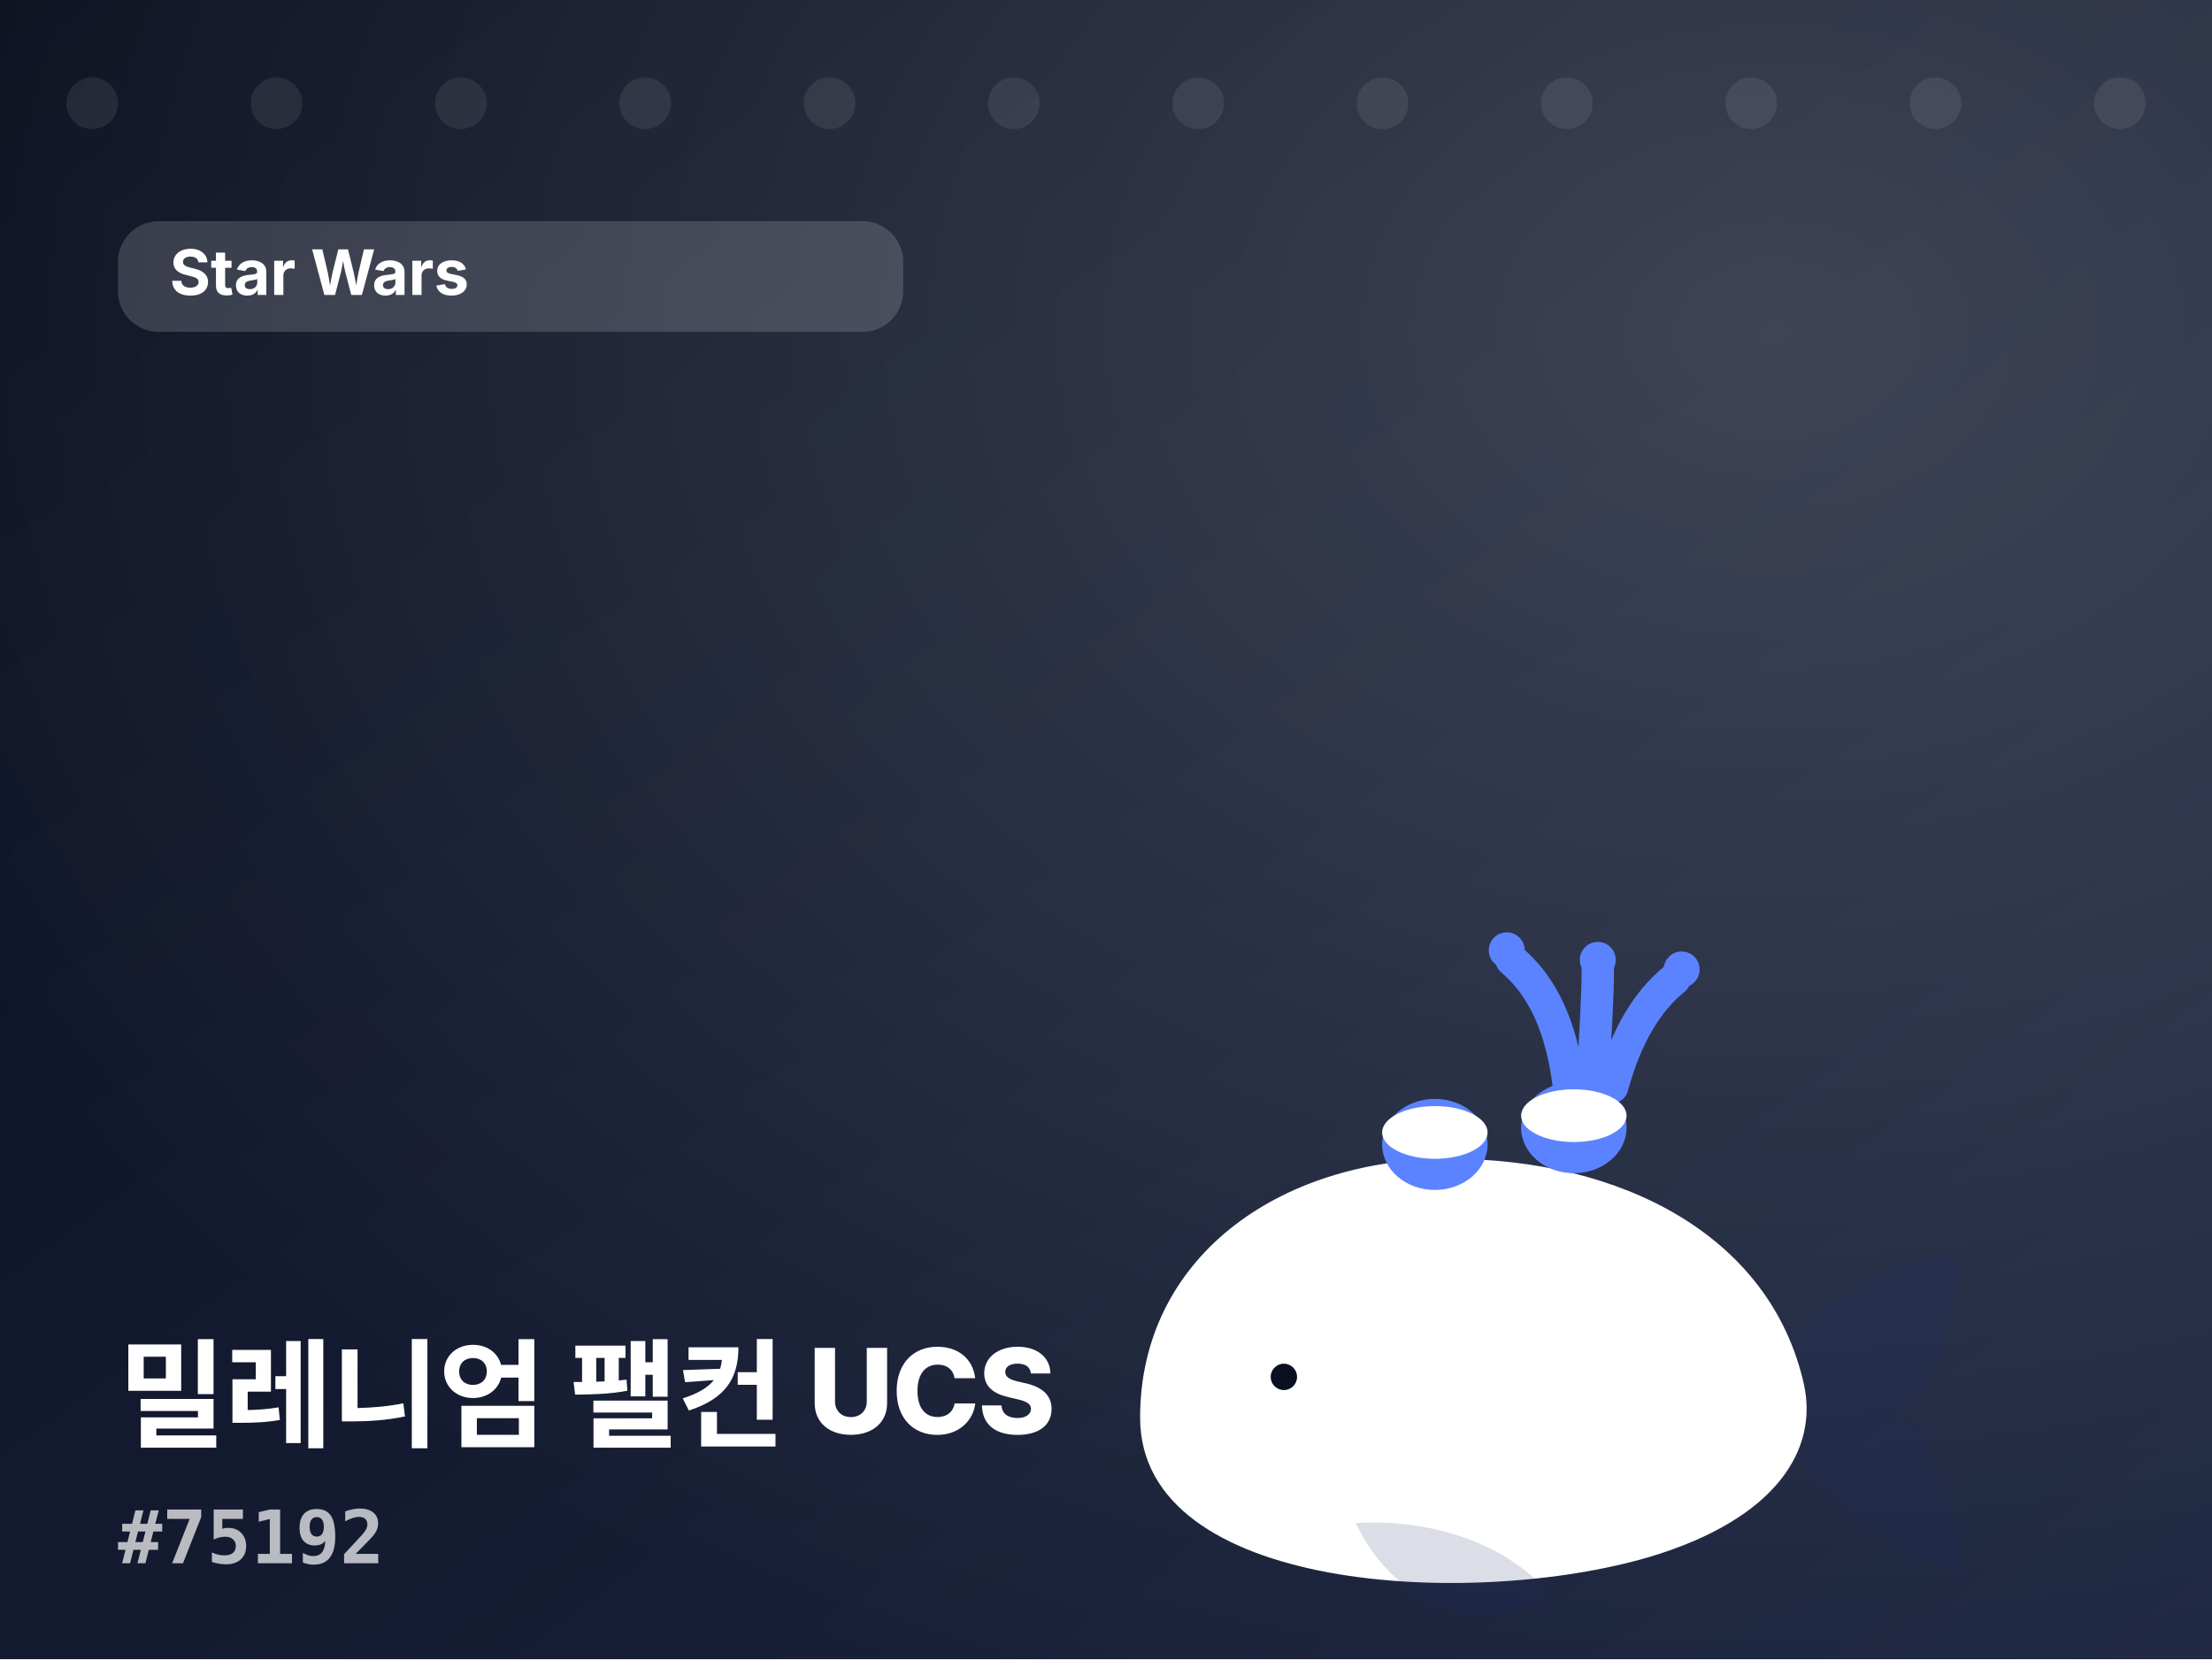
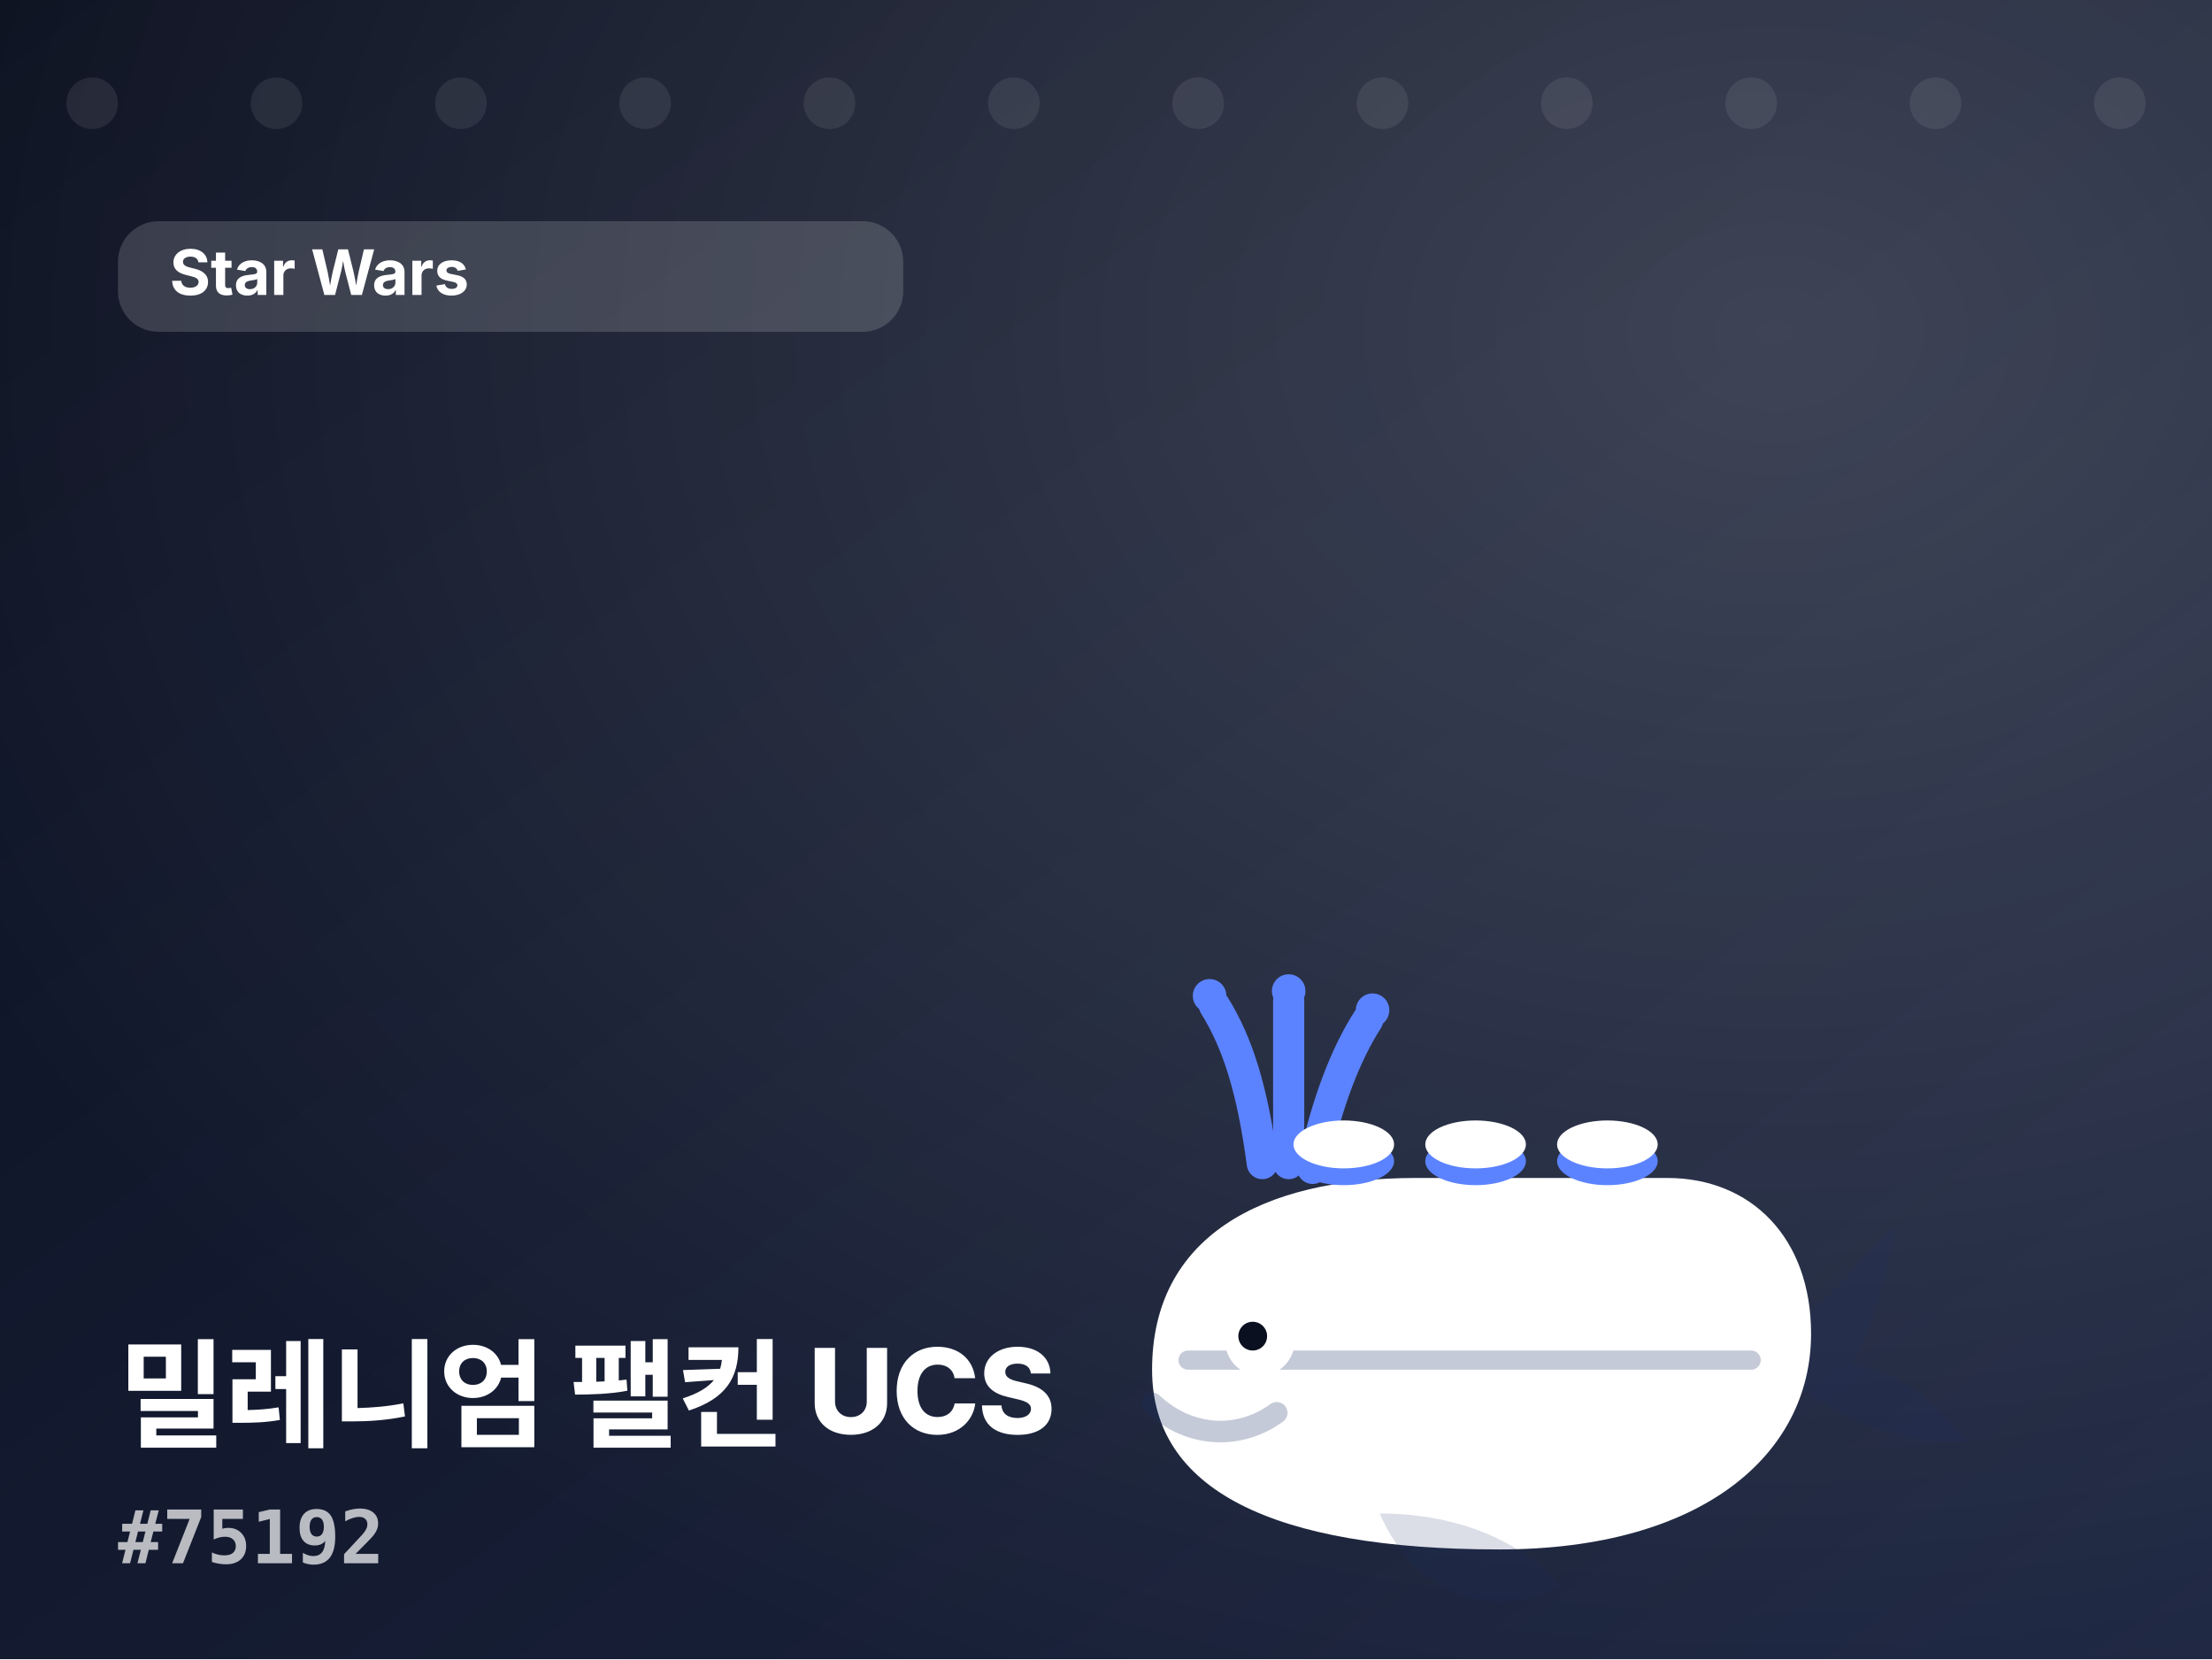
<svg xmlns="http://www.w3.org/2000/svg" viewBox="0 0 1200 900" width="1200" height="900" role="img" aria-label="밀레니엄 팰컨 UCS">
  <defs>
    <linearGradient id="bg" x1="0" y1="0" x2="1" y2="1">
      <stop offset="0" stop-color="#0b1020" />
      <stop offset="1" stop-color="#1c2540" />
    </linearGradient>
    <radialGradient id="glow" cx="0.8" cy="0.2" r="0.9">
      <stop offset="0" stop-color="#ffffff" stop-opacity="0.18" />
      <stop offset="1" stop-color="#ffffff" stop-opacity="0" />
    </radialGradient>
  </defs>
  <rect width="1200" height="900" fill="url(#bg)" />
  <rect width="1200" height="900" fill="url(#glow)" />
  <circle cx="50" cy="56" r="14" fill="#ffffff" opacity="0.08" />
  <circle cx="150" cy="56" r="14" fill="#ffffff" opacity="0.08" />
  <circle cx="250" cy="56" r="14" fill="#ffffff" opacity="0.08" />
  <circle cx="350" cy="56" r="14" fill="#ffffff" opacity="0.08" />
  <circle cx="450" cy="56" r="14" fill="#ffffff" opacity="0.08" />
  <circle cx="550" cy="56" r="14" fill="#ffffff" opacity="0.08" />
  <circle cx="650" cy="56" r="14" fill="#ffffff" opacity="0.08" />
  <circle cx="750" cy="56" r="14" fill="#ffffff" opacity="0.08" />
  <circle cx="850" cy="56" r="14" fill="#ffffff" opacity="0.08" />
  <circle cx="950" cy="56" r="14" fill="#ffffff" opacity="0.08" />
  <circle cx="1050" cy="56" r="14" fill="#ffffff" opacity="0.08" />
  <circle cx="1150" cy="56" r="14" fill="#ffffff" opacity="0.08" />
  <g transform="translate(560 470) scale(13)">
-     <g stroke="#5c83ff" stroke-width="1.35" stroke-linecap="round" fill="none">
-       <path d="M22.4 9.2C22.1 6.7 21.3 5 20 3.9" />
-       <path d="M23.4 8.9C23.5 6.8 23.6 5.5 23.6 4.3" />
-       <path d="M24.2 9.2C24.8 7 25.7 5.6 26.8 4.7" />
+     <path d="M30 20.5C32.5 19 34.5 16.5 36 15C35.6 17.5 35 19.3 34.2 20.8C36 21 37.6 22.2 39 24C36.5 24.2 34 23.2 31.8 21.6C31.2 22 30.6 22.2 30 22Z" fill="rgba(27,47,102,0.16)" />
+     <path d="M5 21C5 15.5 9.5 13 16 13L26.5 13C30 13 32.5 15.5 32.5 19.5C32.5 24.5 28 28.5 19.5 28.5C10 28.5 5 26 5 21Z" fill="#ffffff" />
+     <path d="M14.5 27C16 30.5 19.5 31.5 22 30C20.3 28 17.5 27 14.5 27Z" fill="rgba(27,47,102,0.16)" />
+     <path d="M6.5 20.6H30" stroke="rgba(27,47,102,0.25)" stroke-width="0.8" stroke-linecap="round" />
+     <path d="M5 22.4C6.6 23.9 8.7 23.9 10.2 22.8" stroke="rgba(27,47,102,0.25)" stroke-width="0.9" stroke-linecap="round" fill="none" />
+     <g stroke="#5c83ff" stroke-width="1.3" stroke-linecap="round" fill="none">
+       <path d="M9.6 12.4C9.2 9.4 8.6 7.4 7.6 5.8" />
+       <path d="M10.7 12.4C10.7 9.6 10.7 7.4 10.7 5.6" />
+       <path d="M11.7 12.6C12.3 9.8 13.1 7.8 14 6.4" />
    </g>
-     <circle cx="19.8" cy="3.5" r="0.75" fill="#5c83ff" />
-     <circle cx="23.6" cy="3.9" r="0.75" fill="#5c83ff" />
-     <circle cx="27.1" cy="4.3" r="0.75" fill="#5c83ff" />
-     <path d="M30.5 20.5C33.4 17.6 37 15.8 38.8 16.4C38.2 19 38.2 21.2 36.2 22.7C38.2 24.7 38.3 27.2 38.8 29.4C36 28.6 32.6 25.8 30.6 23.2Z" fill="rgba(27,47,102,0.16)" />
-     <path d="M4.5 23C4.5 16.4 10.2 12.2 17.4 12.2C24.6 12.2 30.8 15.4 32.2 21.6C32.8 24.3 31.1 27.2 25.8 28.8C18.4 31 4.5 30.3 4.5 23Z" fill="#ffffff" />
-     <path d="M13.5 27.4C15.2 31 18.9 32.1 21.6 30.4C19.9 28.3 16.7 27.2 13.5 27.4Z" fill="rgba(27,47,102,0.16)" />
-     <ellipse cx="16.8" cy="11.6" rx="2.2" ry="1.9" fill="#5c83ff" />
-     <ellipse cx="22.6" cy="10.9" rx="2.2" ry="1.9" fill="#5c83ff" />
-     <ellipse cx="16.8" cy="11.1" rx="2.2" ry="1.1" fill="#ffffff" />
-     <ellipse cx="22.6" cy="10.4" rx="2.2" ry="1.1" fill="#ffffff" />
-     <circle cx="10.8" cy="21.6" r="1.45" fill="#ffffff" />
-     <circle cx="10.5" cy="21.3" r="0.55" fill="#0b1020" />
+     <circle cx="7.4" cy="5.4" r="0.7" fill="#5c83ff" />
+     <circle cx="10.7" cy="5.2" r="0.7" fill="#5c83ff" />
+     <circle cx="14.2" cy="6" r="0.7" fill="#5c83ff" />
+     <ellipse cx="13" cy="12.3" rx="2.1" ry="1" fill="#5c83ff" />
+     <ellipse cx="13" cy="11.6" rx="2.1" ry="1" fill="#ffffff" />
+     <ellipse cx="18.5" cy="12.3" rx="2.1" ry="1" fill="#5c83ff" />
+     <ellipse cx="18.5" cy="11.6" rx="2.1" ry="1" fill="#ffffff" />
+     <ellipse cx="24" cy="12.3" rx="2.1" ry="1" fill="#5c83ff" />
+     <ellipse cx="24" cy="11.6" rx="2.1" ry="1" fill="#ffffff" />
+     <circle cx="9.5" cy="19.8" r="1.45" fill="#ffffff" />
+     <circle cx="9.2" cy="19.6" r="0.6" fill="#0b1020" />
  </g>
  <g font-family="-apple-system, 'Apple SD Gothic Neo', 'Noto Sans KR', sans-serif">
    <rect x="64" y="120" rx="22" ry="22" width="426" height="60" fill="#ffffff" opacity="0.16" />
    <text x="92" y="160" font-size="34" font-weight="700" fill="#ffffff">Star Wars</text>
    <text x="64" y="780" font-size="64" font-weight="800" fill="#ffffff" letter-spacing="-1">밀레니엄 팰컨 UCS</text>
    <text x="64" y="848" font-size="40" font-weight="700" fill="#ffffff" opacity="0.7" font-family="'SF Mono', ui-monospace, monospace">#75192</text>
  </g>
</svg>
